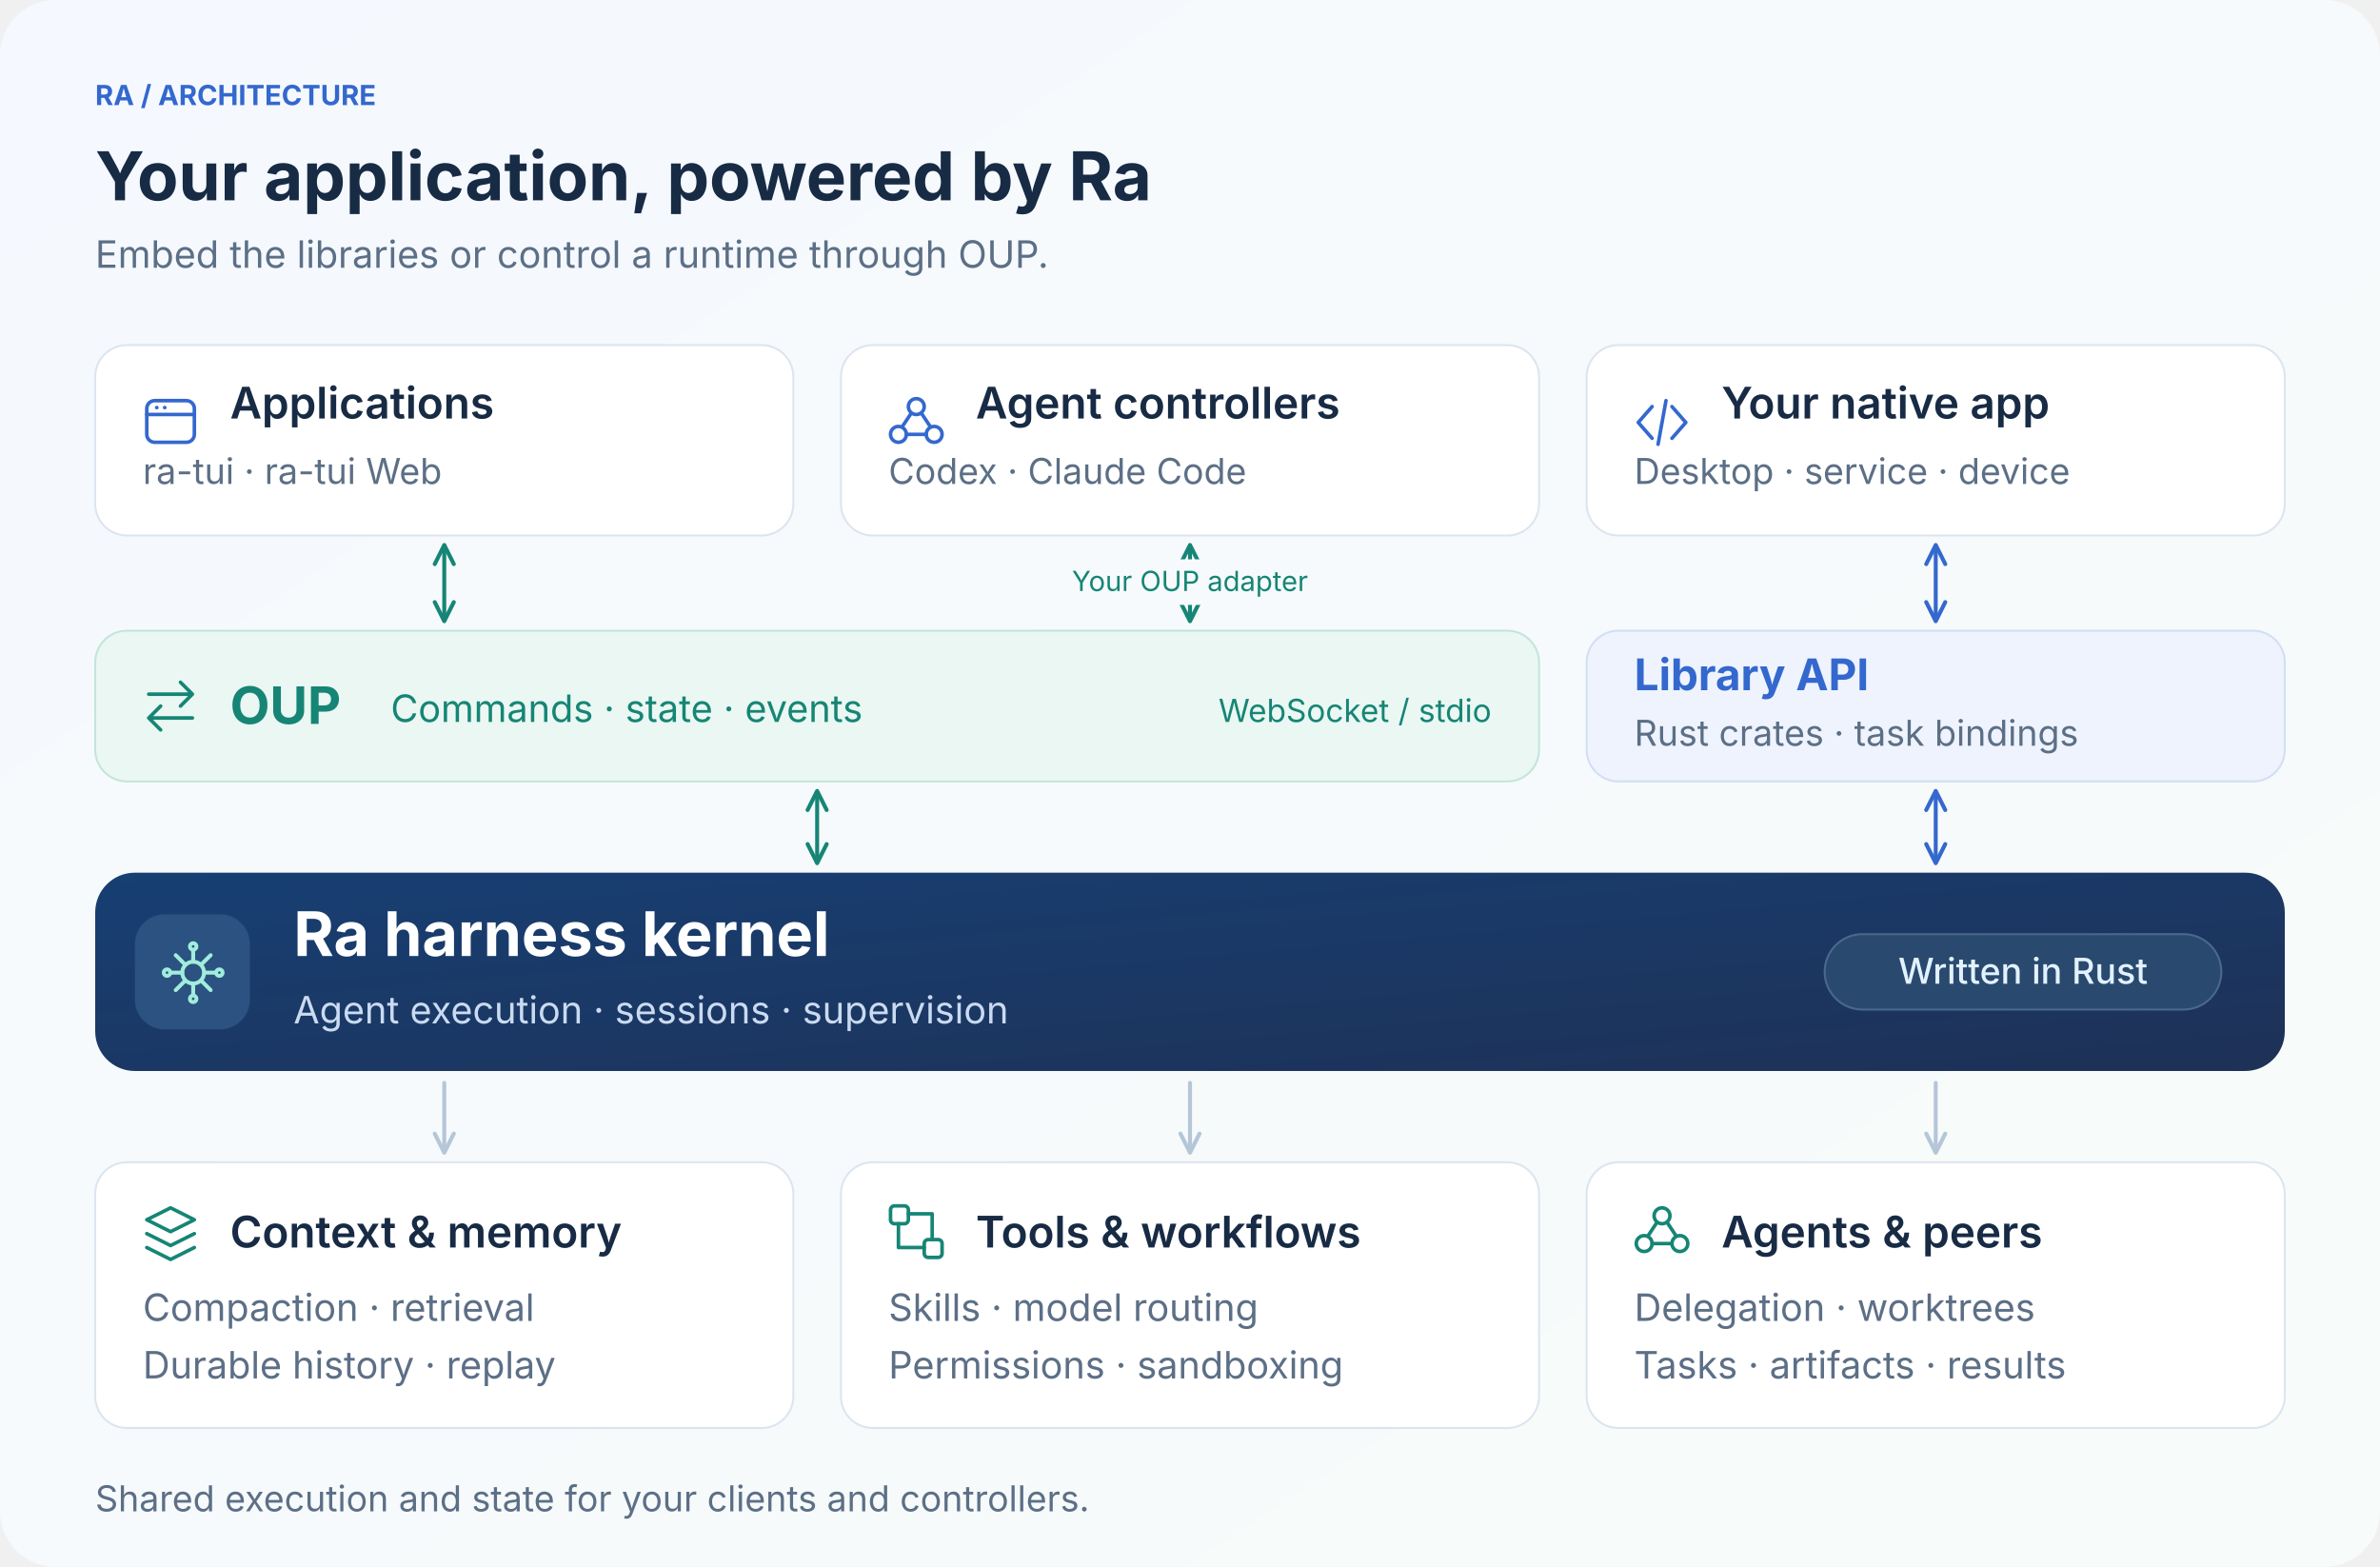
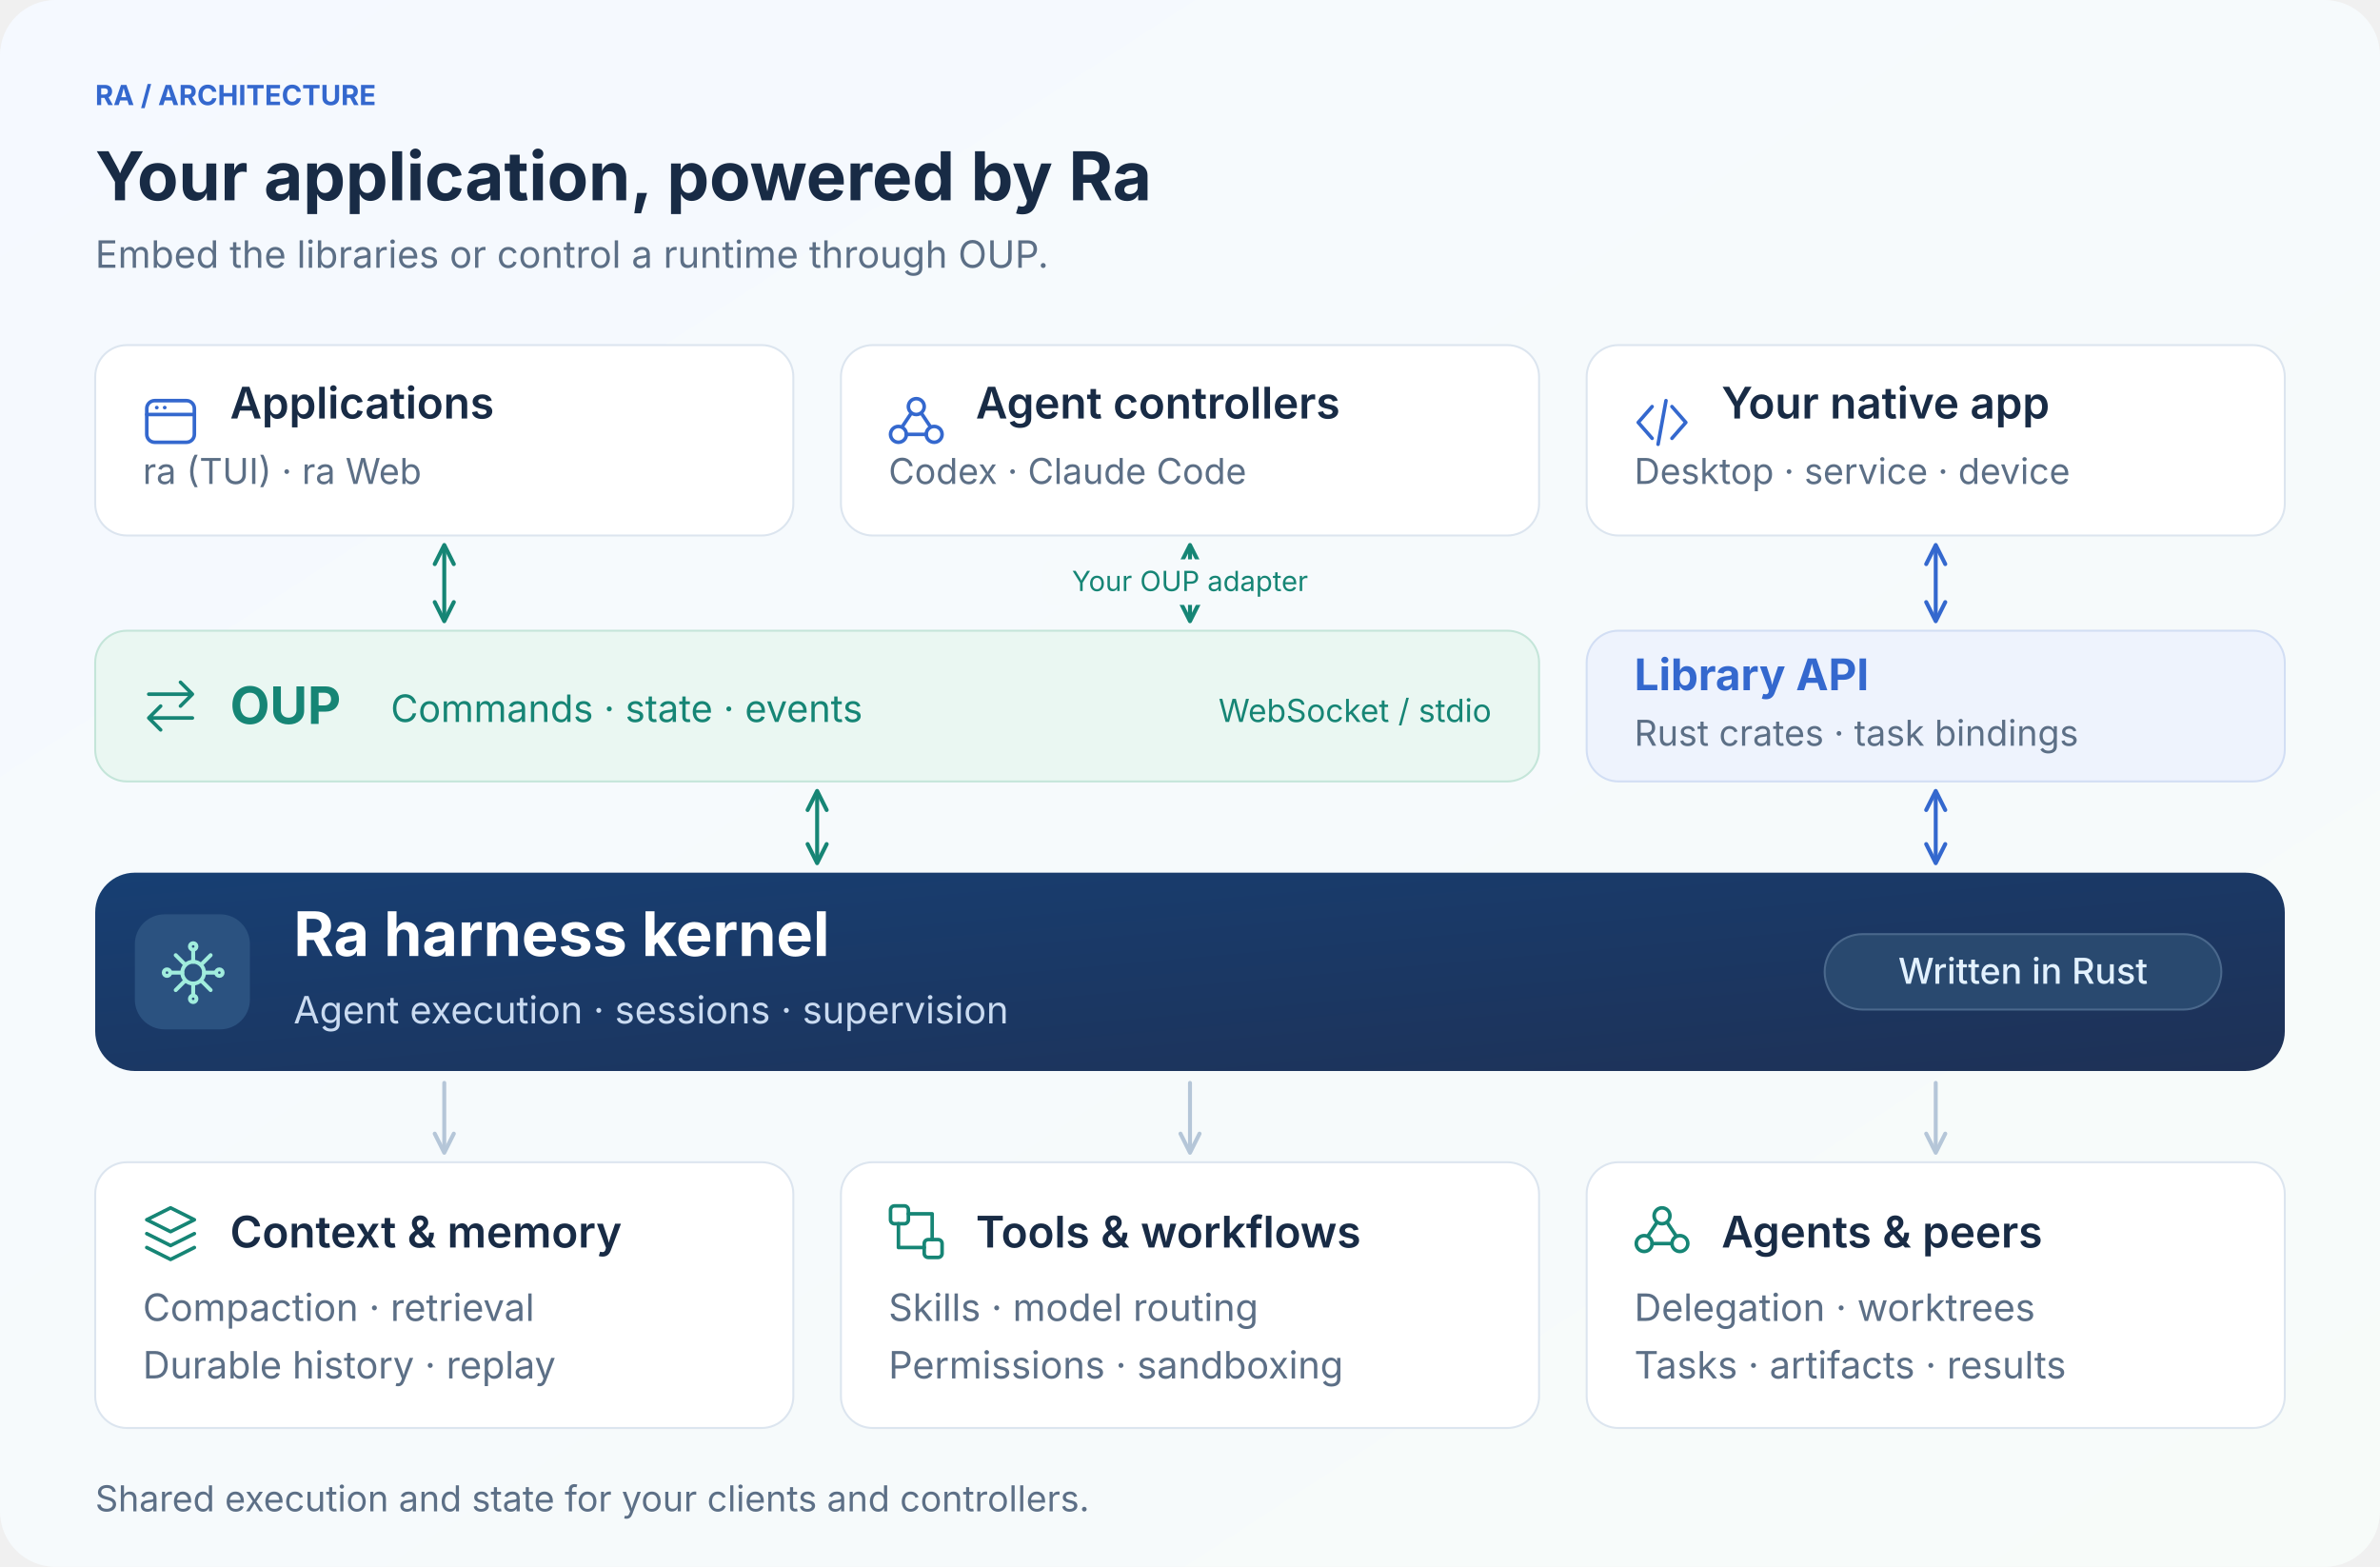
<svg xmlns="http://www.w3.org/2000/svg" width="1200" height="790" viewBox="0 0 1200 790" role="img" aria-labelledby="title description">
  <defs>
    <linearGradient id="paper" x2="1" y2="1">
      <stop stop-color="#f5f9ff" />
      <stop offset="1" stop-color="#f7fbf9" />
    </linearGradient>
    <linearGradient id="kernel" x2="1" y2="1">
      <stop stop-color="#173f73" />
      <stop offset="1" stop-color="#1e3156" />
    </linearGradient>
    <marker id="arrow" viewBox="0 0 10 10" refX="8" refY="5" markerWidth="6" markerHeight="6" orient="auto-start-reverse">
      <path d="M 1 1 L 9 5 L 1 9" fill="none" stroke="context-stroke" stroke-width="1.7" stroke-linecap="round" stroke-linejoin="round" />
    </marker>
  </defs>
  <style>text{font-family:Inter,-apple-system,BlinkMacSystemFont,"Segoe UI","PingFang SC","Microsoft YaHei",sans-serif} .code{font-family:ui-monospace,SFMono-Regular,Consolas,monospace}</style>
  <rect x="0" y="0" width="1200" height="790" rx="28" fill="url(#paper)" stroke="none" />
  <text x="48" y="53" font-size="14" font-weight="650" fill="#3468ce" text-anchor="start">RA / ARCHITECTURE</text>
  <text x="48" y="101" font-size="34" font-weight="650" fill="#182b45" text-anchor="start">Your application, powered by Ra</text>
  <text x="48" y="135" font-size="19" font-weight="400" fill="#5c6f86" text-anchor="start">Embed the libraries or control a runtime through OUP.</text>
  <rect x="48" y="174" width="352" height="96" rx="16" fill="#ffffff" stroke="#dce5ef" />
  <g transform="translate(72 199) scale(1)" fill="none" stroke="#3468ce" stroke-width="1.8" stroke-linecap="round" stroke-linejoin="round">
    <rect x="2" y="3" width="24" height="21" rx="4" />
    <path d="M2 10h24" />
    <path d="M7 6.5h.1M11 6.5h.1" />
  </g>
  <text x="116" y="211" font-size="22" font-weight="600" fill="#182b45" text-anchor="start">Applications</text>
-   <text x="72" y="244" font-size="18" font-weight="400" fill="#5c6f86" text-anchor="start">ra-tui · ra-tui Web</text>
+   <text x="72" y="244" font-size="18" font-weight="400" fill="#5c6f86" text-anchor="start">ra (TUI) · ra Web</text>
  <rect x="424" y="174" width="352" height="96" rx="16" fill="#ffffff" stroke="#dce5ef" />
  <g transform="translate(448 199) scale(1)" fill="none" stroke="#3468ce" stroke-width="1.8" stroke-linecap="round" stroke-linejoin="round">
    <circle cx="14" cy="6" r="4" />
    <circle cx="5" cy="20" r="4" />
    <circle cx="23" cy="20" r="4" />
    <path d="M11 10 7 16m10-6 4 6M9 20h10" />
  </g>
  <text x="492" y="211" font-size="22" font-weight="600" fill="#182b45" text-anchor="start">Agent controllers</text>
  <text x="448" y="244" font-size="18" font-weight="400" fill="#5c6f86" text-anchor="start">Codex · Claude Code</text>
  <rect x="800" y="174" width="352" height="96" rx="16" fill="#ffffff" stroke="#dce5ef" />
  <g transform="translate(824 199) scale(1)" fill="none" stroke="#3468ce" stroke-width="1.8" stroke-linecap="round" stroke-linejoin="round">
    <path d="m9 6-7 8 7 8m10-16 7 8-7 8M16 3l-4 22" />
  </g>
  <text x="868" y="211" font-size="22" font-weight="600" fill="#182b45" text-anchor="start">Your native app</text>
  <text x="824" y="244" font-size="18" font-weight="400" fill="#5c6f86" text-anchor="start">Desktop · service · device</text>
  <path d="M224 276V312" fill="none" stroke="#168575" stroke-width="2" stroke-linecap="round" stroke-linejoin="round" marker-end="url(#arrow)" marker-start="url(#arrow)" />
  <path d="M600 276V312" fill="none" stroke="#168575" stroke-width="2" stroke-linecap="round" stroke-linejoin="round" marker-end="url(#arrow)" marker-start="url(#arrow)" />
  <rect x="526" y="282" width="148" height="23" rx="5" fill="#f6fafc" stroke="none" />
  <text x="600" y="298" font-size="14" font-weight="400" fill="#168575" text-anchor="middle">Your OUP adapter</text>
  <path d="M976 276V312" fill="none" stroke="#3468ce" stroke-width="2" stroke-linecap="round" stroke-linejoin="round" marker-end="url(#arrow)" marker-start="url(#arrow)" />
  <rect x="48" y="318" width="728" height="76" rx="16" fill="#eaf7f2" stroke="#c4e5d9" />
  <g transform="translate(72 341) scale(1)" fill="none" stroke="#168575" stroke-width="1.8" stroke-linecap="round" stroke-linejoin="round">
    <path d="M3 9h22m-6-6 6 6-6 6M25 21H3m6-6-6 6 6 6" />
  </g>
  <text x="116" y="365" font-size="26" font-weight="700" fill="#168575" text-anchor="start">OUP</text>
  <text x="197" y="364" font-size="19" font-weight="400" fill="#168575" text-anchor="start">Commands · state · events</text>
  <text x="752" y="364" font-size="16" font-weight="400" fill="#168575" text-anchor="end">WebSocket / stdio</text>
  <rect x="800" y="318" width="352" height="76" rx="16" fill="#eef3fd" stroke="#d2def4" />
  <text x="824" y="348" font-size="22" font-weight="650" fill="#3468ce" text-anchor="start">Library API</text>
  <text x="824" y="376" font-size="18" font-weight="400" fill="#5c6f86" text-anchor="start">Rust crates · task bindings</text>
  <path d="M412 400V434" fill="none" stroke="#168575" stroke-width="2" stroke-linecap="round" stroke-linejoin="round" marker-end="url(#arrow)" marker-start="url(#arrow)" />
  <path d="M976 400V434" fill="none" stroke="#3468ce" stroke-width="2" stroke-linecap="round" stroke-linejoin="round" marker-end="url(#arrow)" marker-start="url(#arrow)" />
  <rect x="48" y="440" width="1104" height="100" rx="20" fill="url(#kernel)" stroke="none" />
  <rect x="68" y="461" width="58" height="58" rx="15" fill="#2b5280" stroke="none" />
  <g transform="translate(82 475) scale(1.1)" fill="none" stroke="#a1eddd" stroke-width="1.8" stroke-linecap="round" stroke-linejoin="round">
    <circle cx="14" cy="14" r="5" />
    <circle cx="14" cy="2" r="1.5" />
    <circle cx="26" cy="14" r="1.5" />
    <circle cx="14" cy="26" r="1.5" />
    <circle cx="2" cy="14" r="1.5" />
    <path d="M14 4v5m5 5h5M14 19v5M4 14h5M6 6l4 4m8 8 4 4M6 22l4-4m8-8 4-4" />
  </g>
  <text x="148" y="482" font-size="31" font-weight="650" fill="#ffffff" text-anchor="start">Ra harness kernel</text>
  <text x="148" y="516" font-size="19" font-weight="400" fill="#cadbf1" text-anchor="start">Agent execution · sessions · supervision</text>
  <rect x="920" y="471" width="200" height="38" rx="19" fill="#29496f" stroke="#4a688c" />
  <text x="1020" y="496" font-size="18" font-weight="500" fill="#e2f1ff" text-anchor="middle">Written in Rust</text>
  <path d="M224 546V580" fill="none" stroke="#b5c6d8" stroke-width="2" stroke-linecap="round" stroke-linejoin="round" marker-end="url(#arrow)" />
  <rect x="48" y="586" width="352" height="134" rx="16" fill="#ffffff" stroke="#dce5ef" />
  <g transform="translate(72 607) scale(1)" fill="none" stroke="#168575" stroke-width="1.8" stroke-linecap="round" stroke-linejoin="round">
    <path d="m2 8 12-6 12 6-12 6-12-6Zm0 7 12 6 12-6M2 22l12 6 12-6" />
  </g>
  <text x="116" y="629" font-size="22" font-weight="600" fill="#182b45" text-anchor="start">Context &amp; memory</text>
  <text x="72" y="666" font-size="19" font-weight="400" fill="#5c6f86" text-anchor="start">Compaction · retrieval</text>
  <text x="72" y="695" font-size="19" font-weight="400" fill="#5c6f86" text-anchor="start">Durable history · replay</text>
  <path d="M600 546V580" fill="none" stroke="#b5c6d8" stroke-width="2" stroke-linecap="round" stroke-linejoin="round" marker-end="url(#arrow)" />
  <rect x="424" y="586" width="352" height="134" rx="16" fill="#ffffff" stroke="#dce5ef" />
  <g transform="translate(448 607) scale(1)" fill="none" stroke="#168575" stroke-width="1.8" stroke-linecap="round" stroke-linejoin="round">
    <rect x="1" y="1" width="9" height="9" rx="2" />
    <rect x="18" y="18" width="9" height="9" rx="2" />
    <path d="M10 5h12v13M5 10v12h13" />
  </g>
  <text x="492" y="629" font-size="22" font-weight="600" fill="#182b45" text-anchor="start">Tools &amp; workflows</text>
  <text x="448" y="666" font-size="19" font-weight="400" fill="#5c6f86" text-anchor="start">Skills · model routing</text>
  <text x="448" y="695" font-size="19" font-weight="400" fill="#5c6f86" text-anchor="start">Permissions · sandboxing</text>
  <path d="M976 546V580" fill="none" stroke="#b5c6d8" stroke-width="2" stroke-linecap="round" stroke-linejoin="round" marker-end="url(#arrow)" />
  <rect x="800" y="586" width="352" height="134" rx="16" fill="#ffffff" stroke="#dce5ef" />
  <g transform="translate(824 607) scale(1)" fill="none" stroke="#168575" stroke-width="1.8" stroke-linecap="round" stroke-linejoin="round">
    <circle cx="14" cy="6" r="4" />
    <circle cx="5" cy="20" r="4" />
    <circle cx="23" cy="20" r="4" />
    <path d="M11 10 7 16m10-6 4 6M9 20h10" />
  </g>
  <text x="868" y="629" font-size="22" font-weight="600" fill="#182b45" text-anchor="start">Agents &amp; peers</text>
  <text x="824" y="666" font-size="19" font-weight="400" fill="#5c6f86" text-anchor="start">Delegation · worktrees</text>
  <text x="824" y="695" font-size="19" font-weight="400" fill="#5c6f86" text-anchor="start">Tasks · artifacts · results</text>
  <text x="48" y="762" font-size="18" font-weight="400" fill="#5c6f86" text-anchor="start">Shared execution and state for your clients and controllers.</text>
</svg>
